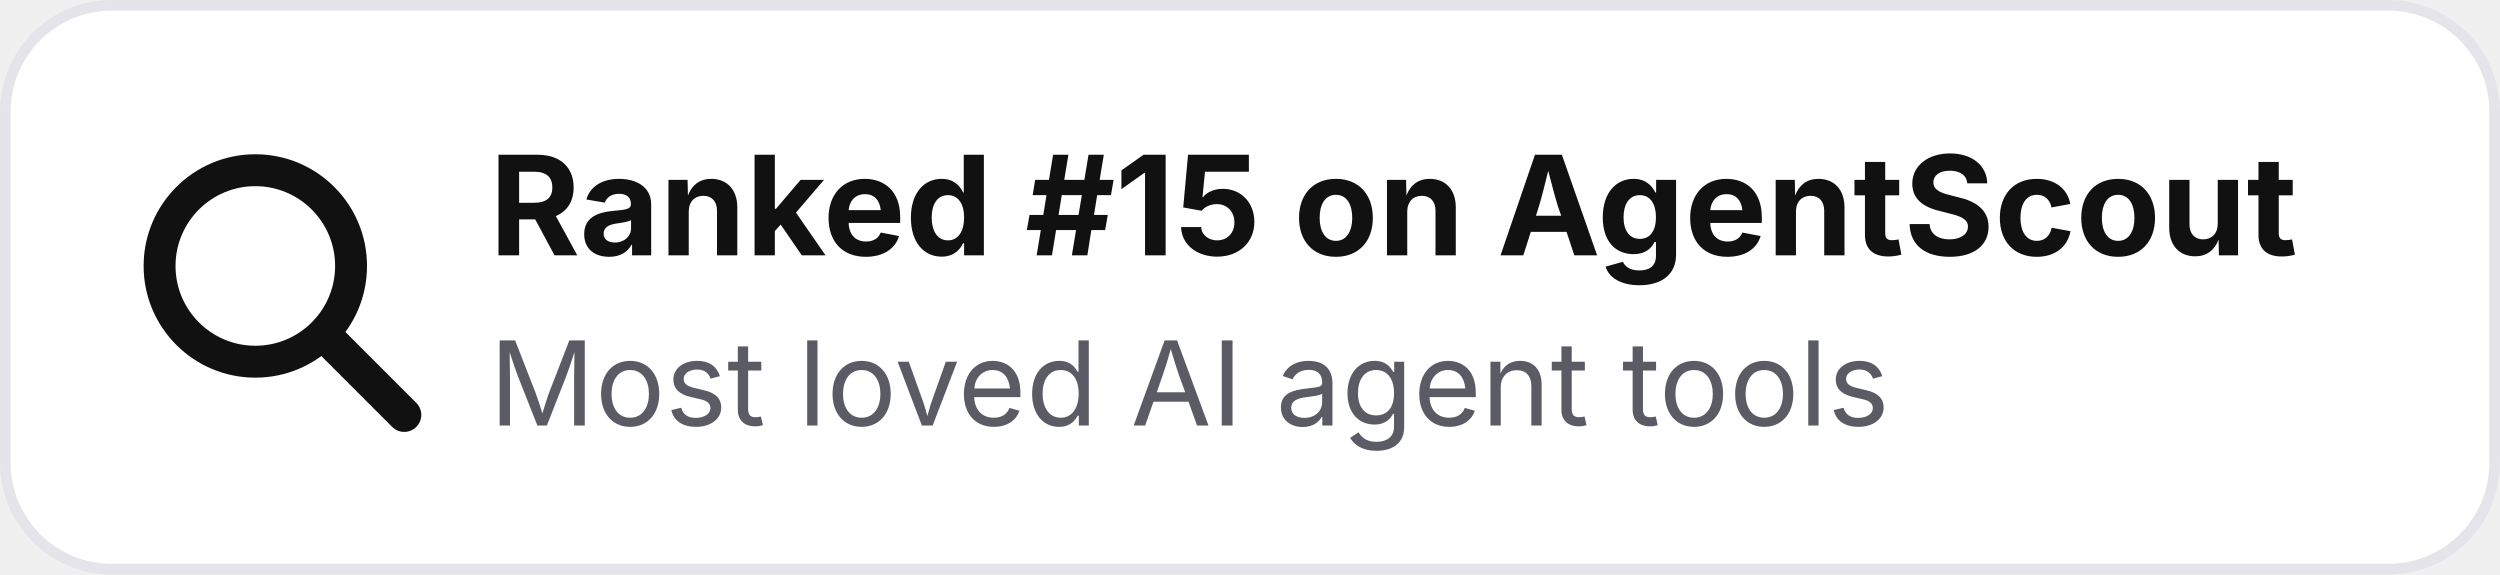
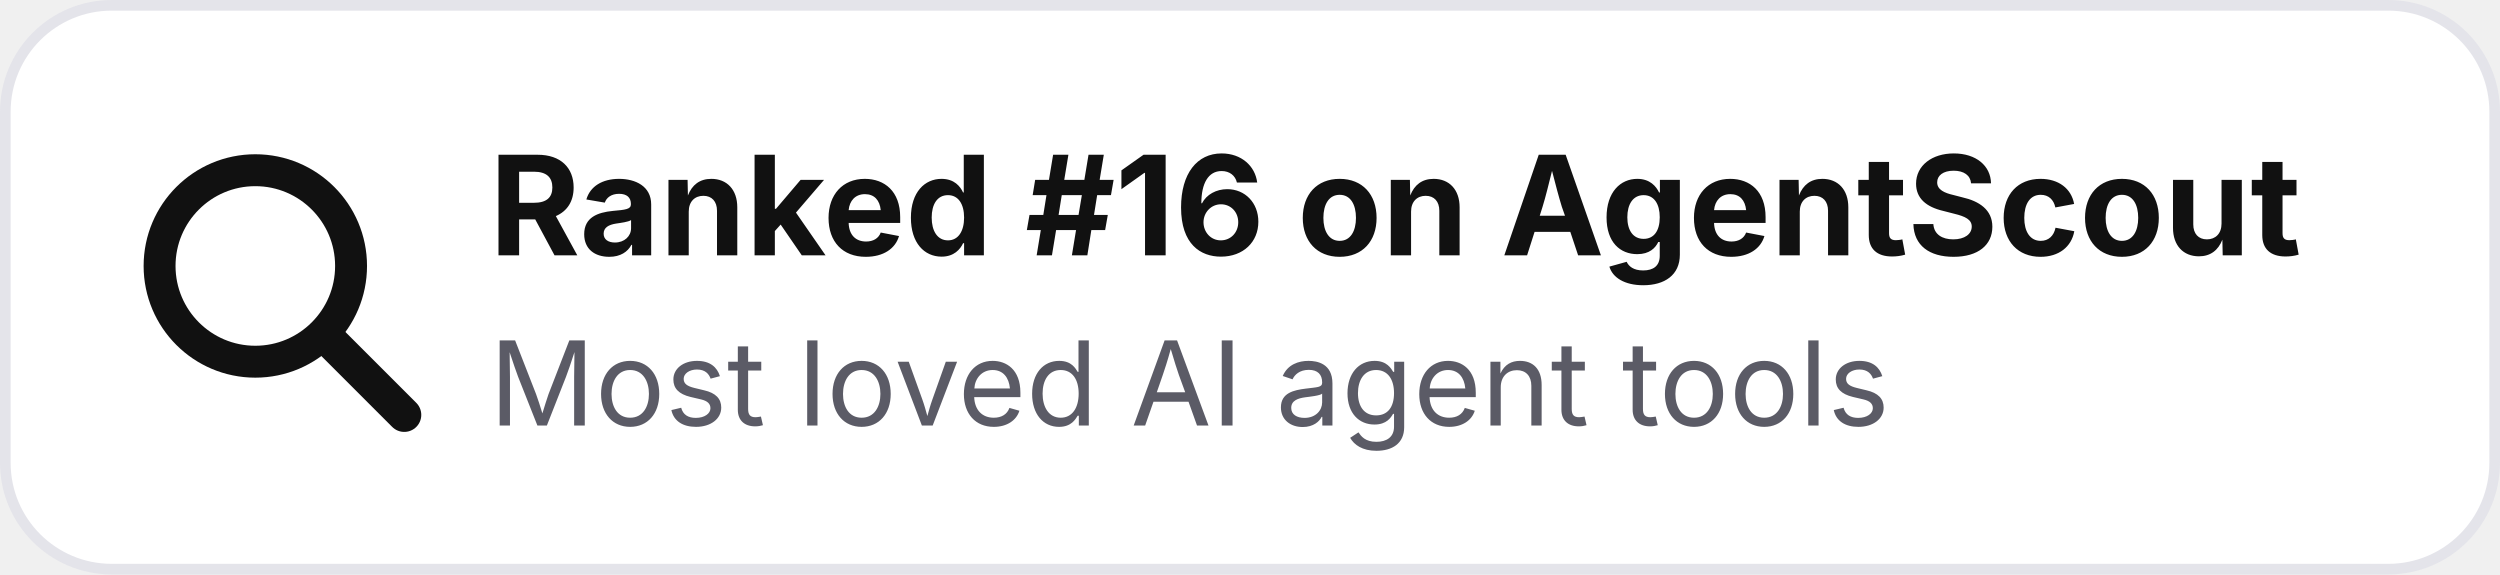
- <svg xmlns="http://www.w3.org/2000/svg" width="235" height="54" viewBox="0 0 235 54" role="img" aria-label="Ranked #15 on AgentScout">
+ <svg xmlns="http://www.w3.org/2000/svg" width="235" height="54" viewBox="0 0 235 54" role="img" aria-label="Ranked #16 on AgentScout">
  <rect x=".5" y=".5" width="234" height="53" rx="10" fill="#ffffff" stroke="#e4e4ea" />
  <circle cx="24" cy="25" r="9" fill="none" stroke="#111111" stroke-width="3" />
  <path d="M31 32l7 7" stroke="#111111" stroke-width="3.2" stroke-linecap="round" />
-   <text x="46" y="24" font-family="Inter,Segoe UI,Arial,sans-serif" font-size="13" font-weight="700" fill="#111111">Ranked #15 on AgentScout</text>
+   <text x="46" y="24" font-family="Inter,Segoe UI,Arial,sans-serif" font-size="13" font-weight="700" fill="#111111">Ranked #16 on AgentScout</text>
  <text x="46" y="40" font-family="Inter,Segoe UI,Arial,sans-serif" font-size="11" fill="#5b5b66">Most loved AI agent tools</text>
</svg>
